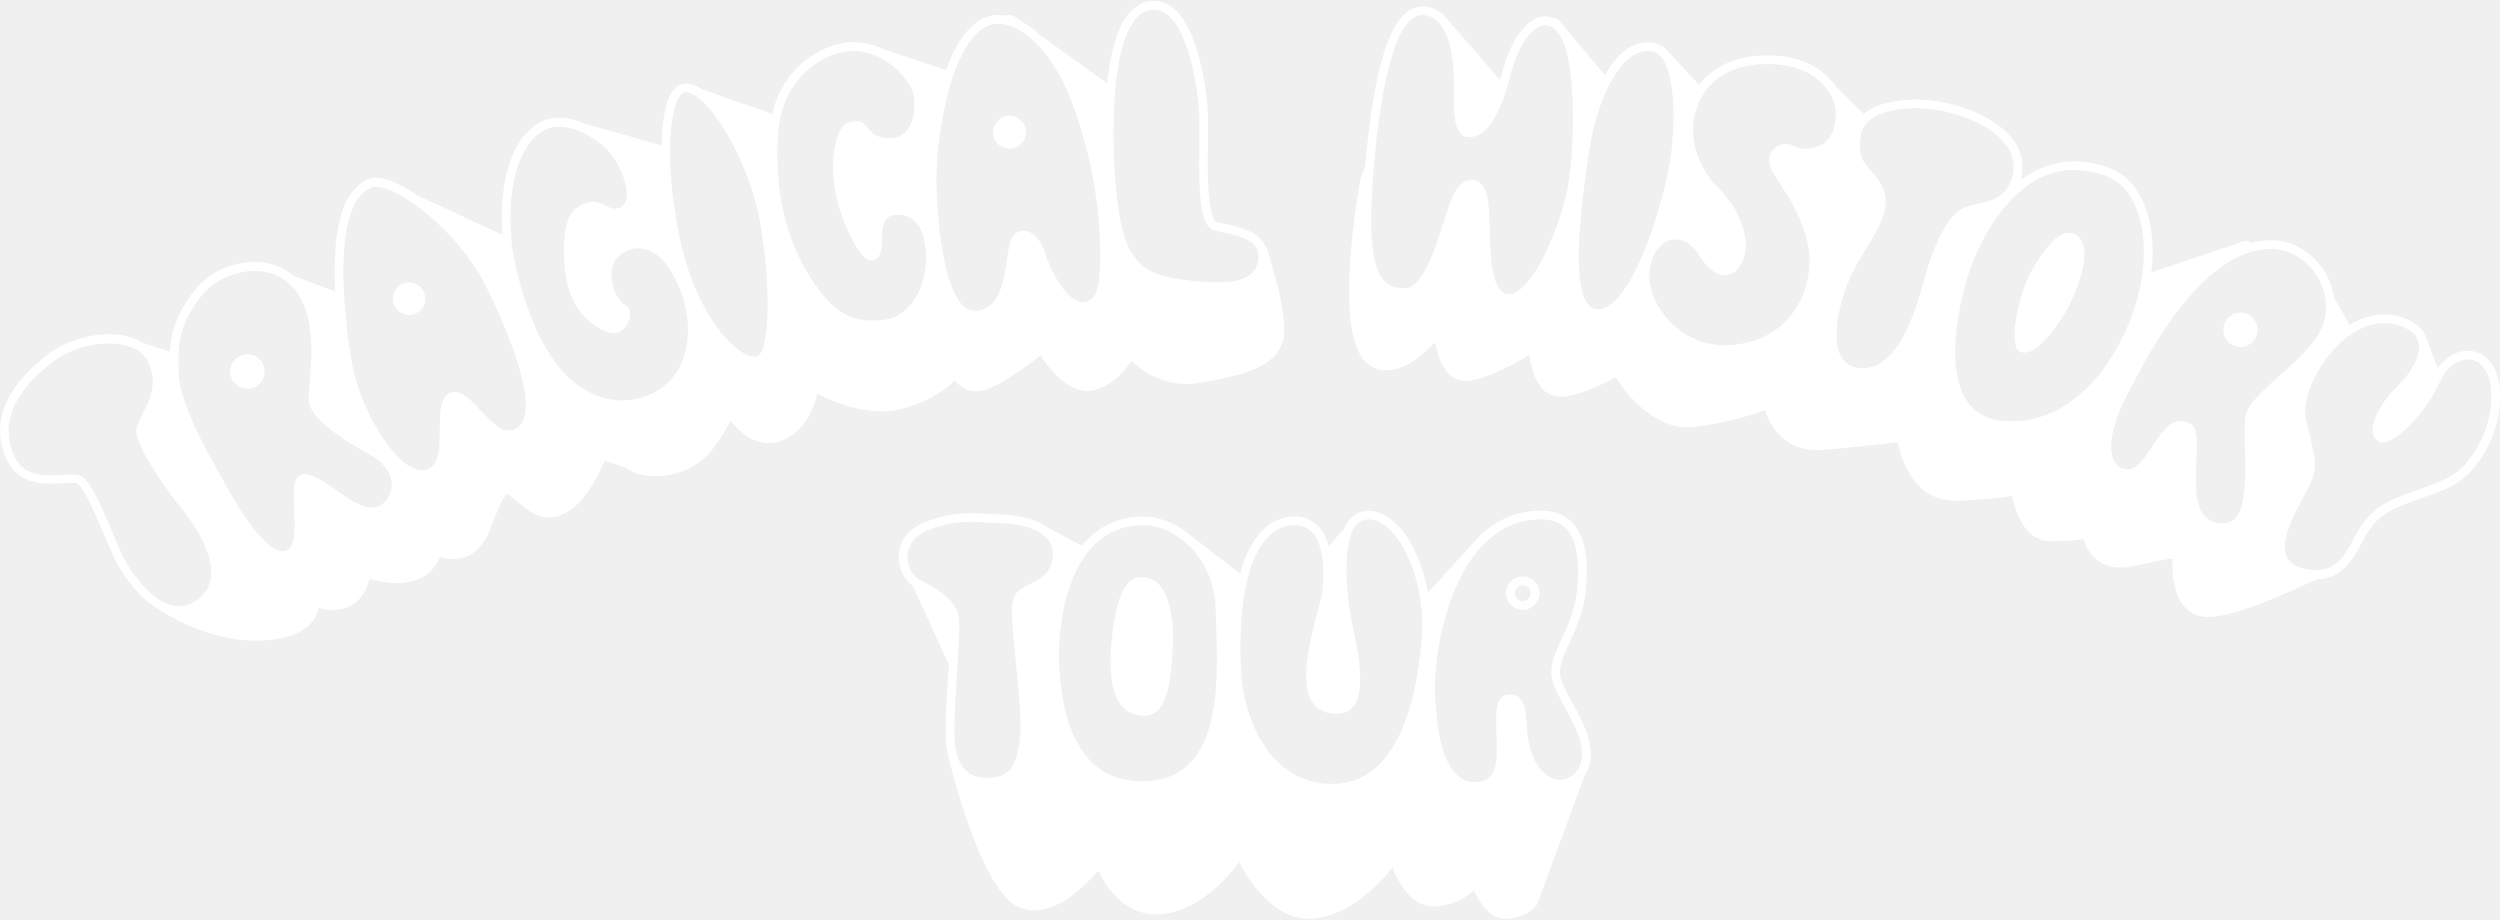
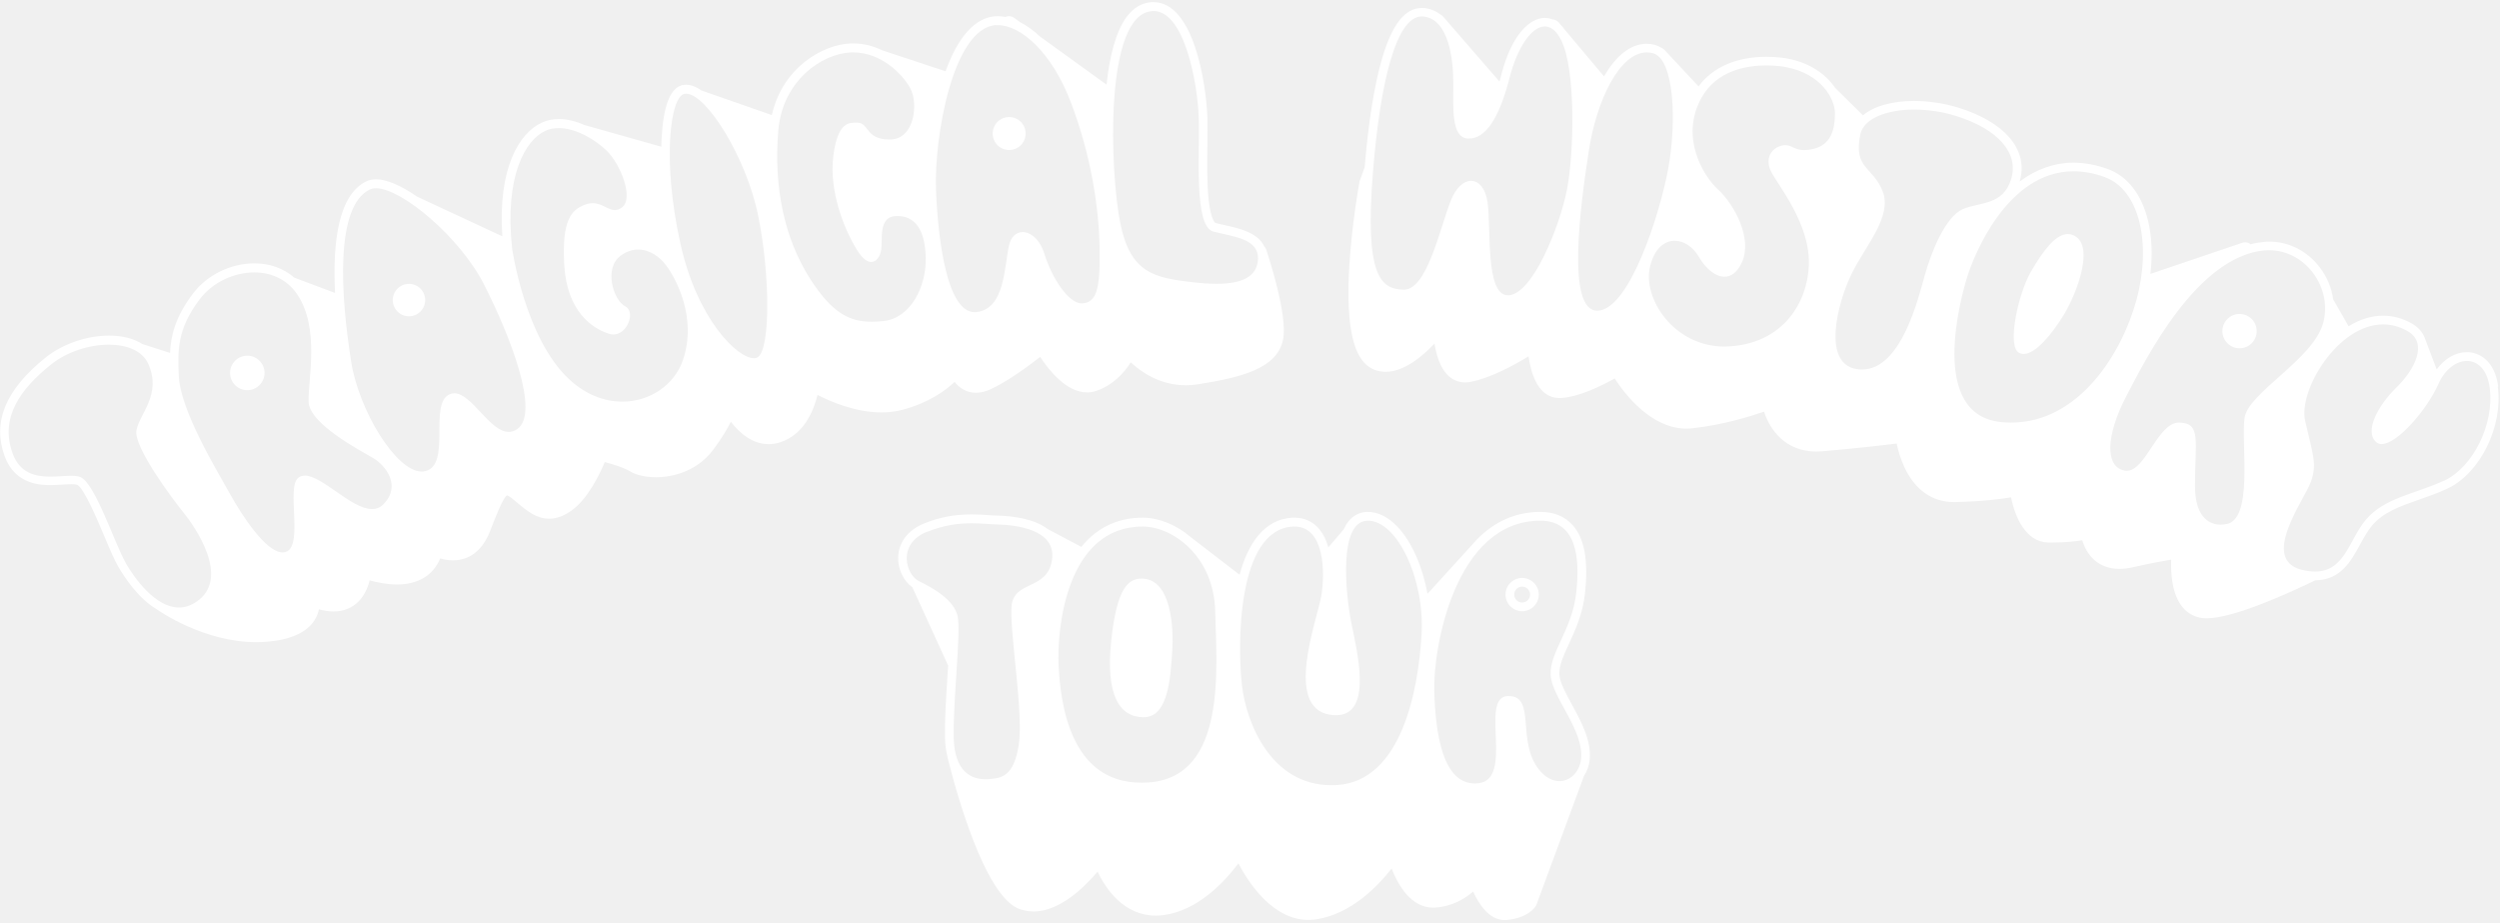
- <svg xmlns="http://www.w3.org/2000/svg" viewBox="0 0 280 103">
-   <path d="M113.07 16.65c1.02 0 1.84-.82 1.84-1.84s-.82-1.84-1.84-1.84-1.84.82-1.84 1.84.82 1.84 1.84 1.84zM226.23 39.38c.16.08.33.12.5.12 1.36 0 3.17-2.2 4.51-4.39 1.52-2.48 3.63-8.13.87-8.97-.14-.04-.29-.06-.43-.06-1.38 0-2.79 1.91-4.12 4.2-1.47 2.53-2.71 8.42-1.33 9.11zM250.93 38.86a1.92 1.92 0 1 0-.001-3.841 1.92 1.92 0 0 0 .001 3.841z" fill="#fff" />
-   <path d="M279.91 43.12c-.38-2.83-2.07-3.84-3.52-3.84-1.25 0-2.48.73-3.37 1.93l-1.32-3.48v-.01s-.01-.04-.02-.05c-.26-.64-.74-1.18-1.42-1.57-1.03-.59-2.12-.89-3.23-.89-1.31 0-2.62.41-3.88 1.18l-1.72-3.01a7.75 7.75 0 0 0-1.5-3.58c-1.4-1.84-3.45-2.9-5.64-2.9-.2 0-.4 0-.6.03-.52.05-1.03.14-1.53.27-.04-.03-.07-.07-.12-.09a.938.938 0 0 0-.48-.13c-.11 0-.21.02-.31.05l-10.3 3.49c.25-2.13.17-4.19-.27-5.99-.71-2.9-2.29-4.94-4.46-5.73-1.32-.48-2.62-.73-3.88-.73-2.14 0-4.18.72-6.05 2.11.53-1.76.12-3.48-1.19-4.98-1.2-1.37-3.15-2.51-5.64-3.29-1.59-.5-3.31-.76-4.97-.76v.98-.98c-2.52 0-4.53.59-5.75 1.61l-3.12-3.08c-1.01-1.48-2.78-2.78-5.26-3.26-.34-.06-1.25-.22-2.45-.22-3.35 0-6 1.17-7.59 3.31l-3.81-4.08c-.1-.1-.22-.18-.34-.24-.22-.15-.46-.26-.72-.33-.31-.08-.62-.12-.93-.12-1.9 0-3.52 1.47-4.78 3.65l-4.38-5.22c-.15-.21-.3-.38-.45-.53l-.24-.29a.983.983 0 0 0-.71-.34c-.31-.12-.61-.17-.87-.17-1.57 0-3.68 1.69-4.89 6.45-.06.23-.12.46-.18.68l-6.34-7.3c-.1-.11-.21-.19-.34-.25-.53-.4-1.14-.63-1.82-.69h-.22c-1.86 0-3.31 1.83-4.42 5.61-.88 2.98-1.54 7.1-1.97 12.25l-.53 1.44c-.02.05-.03.11-.04.16-.03.19-.85 4.68-1.14 9.46-.17 2.85-.11 5.2.17 7 .41 2.56 1.27 4.07 2.65 4.6.4.15.82.23 1.26.23 2.05 0 4.11-1.72 5.47-3.16.2 1.24.61 2.64 1.45 3.5.55.56 1.23.85 1.98.85.19 0 .39-.02.59-.06 2.23-.42 4.91-1.89 6.51-2.85.27 1.9 1.07 4.67 3.45 4.67h.13c2.09-.09 4.73-1.43 6.08-2.19 1.15 1.78 4.09 5.62 8.03 5.62.22 0 .44-.01.66-.04 3.45-.38 6.5-1.32 8.05-1.87.64 1.97 2.35 4.47 5.86 4.47.22 0 .44 0 .66-.03 3.63-.31 6.82-.68 8.34-.86.15.7.41 1.68.87 2.66 1.2 2.55 3.11 3.89 5.54 3.89h.16c3.13-.08 5.14-.34 6.25-.53.43 2.22 1.64 5 4.15 5.06h.52c1.43 0 2.56-.13 3.31-.25.43 1.47 1.61 3.21 4.18 3.21.46 0 .94-.06 1.45-.17 2.13-.47 3.5-.73 4.34-.86-.06 1.49.07 3.89 1.3 5.35.64.76 1.53 1.19 2.55 1.22h.16c2.91 0 8.89-2.68 12.13-4.24 2.85-.02 4.01-2.14 5.03-4 .4-.74.82-1.5 1.33-2.11 1.27-1.52 3.13-2.17 5.28-2.92 1.04-.36 2.11-.74 3.18-1.24 3.67-1.71 6.25-6.95 5.65-11.43zm-26.14-15.23c.17-.02.34-.02.51-.02 4.04 0 7.11 4.23 6.01 8.16-1.14 4.09-8.39 7.77-8.81 10.62-.41 2.85 1.09 11.71-2.23 11.92 0 0-.18.04-.46.04-.91 0-2.85-.46-2.85-4.34 0-5.08.73-7.03-1.76-7.09h-.04c-2.38 0-3.71 5.4-5.85 5.4-.08 0-.15 0-.23-.02-2.28-.41-2.07-4.02.16-8.29s7.93-15.7 15.54-16.37zm-17.9-8.19c3.87 1.42 5.22 7.47 3.51 13.74-1.63 5.99-6.46 13.73-14.05 13.73-.36 0-.73-.02-1.1-.05-8.23-.79-4.51-14.07-3.78-16.39.64-2.02 4.34-11.7 11.87-11.7 1.1 0 2.28.21 3.54.67zm-21.39-7.58c1.5 0 3.13.23 4.68.72 4.71 1.47 7.1 4.16 6.18 7.1-.92 2.94-3.43 2.51-5.38 3.33-1.96.83-3.55 4.8-4.28 7.43-.72 2.59-2.64 10.53-7.02 10.53h-.2c-4.53-.24-2.51-7.59-.98-10.71 1.53-3.12 4.59-6.42 3.49-9.24-1.1-2.81-3.3-2.51-2.51-6.36.38-1.82 2.95-2.8 6.03-2.8zM197.9 7.17c1.02 0 1.85.12 2.26.2 3.83.74 5.44 3.47 5.44 5.18s-.39 3.53-2.48 3.99c-.39.09-.71.12-.98.12-1.08 0-1.36-.55-2.11-.55-.07 0-.15 0-.23.02-1.14.16-2.12 1.29-1.4 2.85s4.48 5.9 4.26 10.65c-.19 4.16-2.92 8.66-8.92 9.02-.18.01-.36.02-.54.02-5.69 0-9.26-5.46-8.31-9.08.52-1.95 1.61-2.77 2.73-2.77 1.02 0 2.06.68 2.7 1.78.78 1.34 1.86 2.24 2.88 2.24.74 0 1.45-.48 1.96-1.62 1.22-2.69-.91-6.52-2.67-8.13-1.76-1.6-4.3-5.95-1.86-10.3 1.69-3.01 4.96-3.61 7.26-3.61zm-13.39-1.45c.23 0 .45.03.69.09 2.41.63 2.69 7.71 1.71 12.99s-4.4 15.79-7.92 15.84h-.02c-3.49 0-1.89-11.76-.96-17.86.87-5.69 3.44-11.06 6.51-11.06zm-30.68 13.47c.81-10.25 2.64-17.5 5.46-17.5h.14c2.83.24 3.4 4.64 3.4 7.42s-.25 6.12 1.61 6.25h.15c1.79 0 3.34-2.12 4.55-6.84.86-3.37 2.46-5.71 3.94-5.71.65 0 1.28.45 1.81 1.48 1.73 3.34 1.46 12.95.65 16.91-.8 3.96-3.74 11.47-6.46 11.72h-.13c-2.57 0-1.86-7.53-2.29-10.46-.22-1.53-.99-2.35-1.84-2.35-.81 0-1.7.73-2.3 2.29-1.23 3.2-2.65 9.89-5.22 9.89h-.04c-2.6-.06-4.35-1.57-3.44-13.11zm120.02 34.48c-3.24 1.52-6.69 1.89-8.8 4.42-1.86 2.23-2.34 5.76-5.65 5.76-.45 0-.94-.06-1.5-.2-4.72-1.18.29-7.83 1.01-9.81.72-1.98.29-2.86-.63-6.86-.79-3.4 3.65-10.8 8.75-10.8.9 0 1.83.23 2.75.76 2.3 1.32.8 4.29-1.26 6.3s-3.66 4.96-2.23 6.14a.9.9 0 0 0 .58.19c1.73 0 5.06-3.81 6.37-6.76.73-1.65 2-2.55 3.17-2.55s2.28.94 2.55 2.99c.55 4.06-1.85 8.9-5.09 10.42z" fill="#fff" />
-   <circle cx="27.71" cy="41.61" r="1.93" fill="#fff" />
-   <path d="M45.82 35.27a1.82 1.82 0 1 0 0-3.64 1.82 1.82 0 0 0 0 3.64z" fill="#fff" />
-   <path d="M106.95 42.6c.52.67 1.31 1.23 2.41 1.23.5 0 1.03-.12 1.57-.37 1.92-.86 4.34-2.65 5.62-3.65.96 1.47 2.94 3.98 5.25 3.98.35 0 .7-.06 1.03-.17 1.95-.66 3.18-2.11 3.86-3.19 1.16 1.08 3.27 2.57 6.18 2.57.46 0 .93-.04 1.4-.11 4.61-.75 8.81-1.69 9.48-4.98.56-2.71-1.63-9.35-1.88-10.1a.946.946 0 0 0-.22-.36c-.72-1.54-2.77-2.01-4.37-2.36-.39-.09-.75-.17-1.1-.26 0 0-.52-.28-.76-2.66-.18-1.76-.16-3.99-.13-5.96.01-1.21.03-2.36 0-3.28C135.15 9.36 133.8.1 129.24.1h-.19c-1.07.06-2 .6-2.76 1.59-1.26 1.64-1.96 4.47-2.3 7.65l-7.49-5.41a9.783 9.783 0 0 0-2.18-1.58l-.68-.49a.988.988 0 0 0-.57-.18c-.05 0-.11 0-.16.01-.08.01-.16.04-.23.07a4.24 4.24 0 0 0-.85-.09c-.11 0-.22 0-.32.01-2.26.18-4.16 2.3-5.55 6.16l-7.12-2.36c-.95-.46-2.03-.76-3.23-.76h-.29c-3.14.13-7.64 2.71-8.83 8.03L78.61 10c-.71-.49-1.28-.65-1.73-.65-.12 0-.24.01-.35.03h-.09c-.01 0-.02 0-.03.01-.03 0-.05.02-.08.03-1.26.39-2 2.36-2.2 5.87-.02.32-.03.66-.04.99l-8.58-2.42c-.92-.41-1.91-.68-2.89-.68-.69 0-1.34.13-1.92.4-2.53 1.16-4.93 5.1-4.42 12.73l-9.55-4.44c-1.73-1.2-3.37-1.94-4.59-1.94-.42 0-.8.08-1.12.24-3.09 1.5-3.77 6.74-3.48 12.48l-4.56-1.71c-1.2-1.04-2.74-1.6-4.49-1.6-2.65 0-5.28 1.29-6.86 3.37-1.96 2.58-2.49 4.67-2.59 6.67l-3.1-1c-.97-.61-2.24-.95-3.74-.95-2.49 0-5.2.93-7.08 2.44-4.5 3.6-6.01 7.22-4.6 11.07 1.18 3.23 4.15 3.23 5.13 3.23.48 0 .95-.03 1.36-.05.36-.02.69-.04.98-.04.41 0 .58.04.64.07.76.35 2.31 4.03 3.05 5.79.59 1.41 1.11 2.62 1.55 3.39.69 1.19 2.23 3.52 4.26 4.73.35.25 5.33 3.7 11.19 3.7.41 0 .81-.02 1.2-.05 2.65-.22 4.44-1.03 5.32-2.39.27-.42.42-.85.5-1.24.48.14 1.04.24 1.62.24 1.23 0 3.28-.48 4.07-3.48.79.22 1.9.47 3.05.47 2.38 0 4.06-1.03 4.84-2.92.41.12.9.22 1.44.22 2.52 0 3.67-2.03 4.14-3.24.62-1.6 1.46-3.79 1.91-4.04.05.01.22.07.58.36.16.13.31.26.46.39 1.15.96 2.23 1.87 3.68 1.87.79 0 1.58-.28 2.41-.84 1.88-1.29 3.23-4.09 3.81-5.49.91.24 2.18.63 2.83 1.04.66.42 1.76.67 2.93.67s4.32-.3 6.41-3.11c.95-1.27 1.56-2.3 1.95-3.11.92 1.19 2.36 2.51 4.24 2.51.44 0 .88-.07 1.31-.21 2.68-.88 3.75-3.59 4.17-5.3 1.54.79 4.31 1.96 7.17 1.96.82 0 1.61-.1 2.34-.29 2.98-.79 4.86-2.17 5.9-3.17zm22.16-41.52h.13c3.45 0 4.92 7.98 5.07 11.89.15 3.96-.6 12.22 1.63 12.81 2.23.59 5.19.77 5 3.18-.14 1.9-1.8 2.67-4.65 2.67-.77 0-1.64-.06-2.58-.16-4.41-.5-7.05-1.05-8.19-6.6-1.14-5.55-1.89-23.46 3.58-23.79zm-17.53 1.58h.24c2.53 0 6.03 2.97 8.2 8.72 2.24 5.93 3.12 11.68 3.2 16.36s-.42 5.93-1.9 6.09h-.11c-1.47 0-3.33-2.82-4.18-5.56-.5-1.6-1.52-2.42-2.42-2.42-.68 0-1.29.48-1.53 1.47-.54 2.28-.43 7.15-3.66 7.49-.07 0-.13.01-.2.01-3.08 0-4.11-7.93-4.33-13.67-.23-5.86 1.86-18.11 6.69-18.49zM87.2 14.52c.47-5.65 4.89-8.67 8.16-8.8h.25c3.14 0 5.52 2.43 6.39 4.03.89 1.63.51 5.64-2.19 5.72h-.18c-2.67 0-2.23-1.88-3.57-1.88h-.05c-.76.02-2.15-.22-2.64 3.75-.49 3.98 1.25 8.27 2.68 10.55.6.96 1.14 1.31 1.57 1.31.6 0 1.01-.68 1.11-1.35.18-1.16-.36-3.71 1.65-3.8h.17c1.91 0 3.08 1.46 3.17 4.63.09 3.26-1.69 6.82-4.73 7.13-.47.05-.92.08-1.35.08-2.39 0-4.37-.91-6.83-4.73-2.91-4.51-4.15-10.25-3.62-16.63zm-10.55-4.15c.07-.02.14-.02.22-.02 2.27 0 6.76 7.17 8.08 13.65 1.36 6.7 1.36 14.81 0 15.82-.13.1-.29.14-.49.14-1.85 0-6.35-4.35-8.22-12.82-2.07-9.36-1.13-16.41.41-16.77zM61.09 14.5c.48-.22.99-.31 1.51-.31 1.96 0 4.11 1.32 5.35 2.52 1.57 1.52 3.09 5.37 1.72 6.38-.28.21-.54.28-.78.28-.77 0-1.44-.77-2.49-.77-.28 0-.59.06-.94.2-1.38.56-2.56 1.59-2.25 6.77.31 5.17 3.15 7.08 5.02 7.67.16.05.32.08.48.08 1.59 0 2.52-2.56 1.32-3.16-1.32-.66-2.47-4.32-.44-5.71.66-.45 1.31-.64 1.92-.64 1.28 0 2.4.82 3.11 1.77 1.05 1.4 3.51 5.83 1.89 10.61-.94 2.76-3.68 4.66-6.79 4.66-1.98 0-4.11-.77-6.02-2.56-4.91-4.61-6.34-14.58-6.34-14.58-.88-8.09 1.47-12.16 3.73-13.19zm-19.66 6.57c.2-.1.43-.14.7-.14 2.89 0 9.43 5.51 12.09 10.74 2.9 5.7 6.37 14.46 3.72 16.25-.31.21-.62.3-.93.3-2.12 0-4.14-4.33-6.09-4.33-.17 0-.34.03-.51.11-2.39 1.02.2 7.84-2.7 8.61-.14.04-.29.06-.44.06-2.9 0-7.03-6.87-7.9-12.25-1.22-7.61-1.8-17.44 2.07-19.33zM22.4 33.34c1.42-1.86 3.8-2.99 6.08-2.99 1.86 0 3.65.75 4.81 2.45 2.57 3.79 1.22 9.54 1.29 12.04.07 2.5 5.9 5.51 7.26 6.33 1.35.81 3.16 3.07 1.13 5.15-.37.38-.81.54-1.29.54-2.31 0-5.58-3.75-7.52-3.75-.27 0-.52.07-.73.24-1.36 1.06.54 7.38-1.29 8.26-.15.07-.31.11-.48.11-1.85 0-4.58-4.18-5.88-6.53-1.42-2.57-5.58-9.33-5.75-13.26-.12-2.84-.2-5.21 2.37-8.59zm-8.33 29.53c-1.25-2.15-3.42-8.92-5.08-9.59-.27-.11-.61-.14-1.01-.14-.67 0-1.5.1-2.34.1-1.66 0-3.41-.37-4.22-2.59-1.47-4.01.85-7.21 4.3-9.97 1.79-1.43 4.29-2.22 6.47-2.22 2.03 0 3.78.68 4.44 2.18 1.51 3.4-1 5.56-1.35 7.41-.34 1.85 4.12 7.79 5.28 9.21 1.16 1.42 5.42 7.36 1.41 10.01-.65.43-1.3.62-1.93.62-2.65 0-4.97-3.27-5.98-5.01zM128.14 80.17h.08c2.76-.05 2.93-4.73 3.12-7.38.18-2.65-.11-8.04-3.33-8.14h-.1c-1.44 0-2.77.98-3.4 6.99-.64 6.1.94 8.54 3.65 8.54zM170.55 68.3c1.03 0 1.87-.84 1.87-1.87s-.84-1.87-1.87-1.87-1.87.84-1.87 1.87.84 1.87 1.87 1.87zm0-2.76c.49 0 .89.4.89.89s-.4.89-.89.89-.89-.4-.89-.89.4-.89.89-.89z" fill="#fff" />
-   <path d="M176.14 78.78c-.7-1.28-1.37-2.5-1.42-3.38-.05-1 .47-2.13 1.07-3.44.72-1.55 1.53-3.32 1.78-5.57.42-3.71-.03-6.24-1.37-7.73-.87-.98-2.09-1.47-3.61-1.47-2.73 0-5.14 1.05-7.15 3.12-.18.19-.36.39-.53.59l-.01.01-4.96 5.46c-.55-3.02-1.75-5.8-3.36-7.5-1.03-1.09-2.18-1.67-3.33-1.67h-.04c-.83.01-1.56.37-2.11 1.05-.22.27-.4.58-.55.92l-1.72 2c-.23-.82-.57-1.51-1.01-2.04-.7-.84-1.66-1.28-2.77-1.28h-.23c-1.5.08-2.79.75-3.83 1.99-.96 1.14-1.63 2.69-2.09 4.41l-5.49-4.23c-1.6-1.37-3.56-2.17-5.37-2.17-2.53 0-4.67.91-6.37 2.7-.17.18-.34.37-.49.57l-3.75-1.99c-1.5-1.15-3.83-1.47-5.64-1.51-.33 0-.69-.03-1.08-.06-.56-.04-1.19-.08-1.88-.08-1.87 0-3.55.32-5.27 1.02-1.79.72-2.85 2.09-2.9 3.76-.05 1.36.61 2.71 1.59 3.38l4.02 8.78-.06.9c-.16 2.45-.32 4.99-.3 7.02.01.87.11 1.63.29 2.31v.05c.04.16.93 3.88 2.33 7.82 2.97 8.33 5.24 9.02 5.98 9.24.43.13.88.2 1.33.2 2.92 0 5.69-2.73 7.16-4.46.94 1.96 2.96 4.92 6.54 4.92.28 0 .56-.02.84-.06 3.91-.51 6.93-3.82 8.4-5.8 1.23 2.32 3.92 6.34 7.86 6.34.31 0 .62-.03.93-.07 3.87-.62 6.84-3.7 8.38-5.67.74 1.87 2.19 4.37 4.62 4.37h.21c1.95-.12 3.39-1 4.3-1.8.64 1.4 1.8 3.18 3.51 3.18h.19c2.44-.19 3.25-1.43 3.34-1.57.03-.05.06-.11.08-.16l5.32-14.41c.34-.52.57-1.13.63-1.8v-.03-.02c.19-2.13-.97-4.25-1.99-6.12zm-3.54-20.62c4.01 0 4.47 4.02 4.01 8.12-.46 4.1-2.99 6.63-2.86 9.17s3.74 6.13 3.41 9.4c-.14 1.43-1.19 2.49-2.43 2.49-.76 0-1.58-.39-2.31-1.34-2.51-3.22-.27-8.2-3.37-8.2h-.09c-3.22.09.74 9.31-3.27 9.77-.15.02-.29.03-.43.03-3.64 0-4.41-5.69-4.55-10.34-.14-4.84 2.33-19.09 11.89-19.09zm-27.74.66h.18c3.38 0 3.45 5.2 2.98 7.83-.48 2.68-4.16 12.4.96 13.24.25.04.49.06.71.06 4.21 0 2.3-7.34 1.69-10.42-.64-3.24-1.44-11.32 1.84-11.36h.03c3.27 0 6.37 6.5 6.01 12.72-.36 6.24-2.24 16.4-9.44 16.88-.23.02-.46.02-.68.02-6.71 0-9.5-6.88-10-11.14-.52-4.4-.6-17.49 5.72-17.83zm-16.83 0c3.4 0 7.99 3.35 8.13 9.51.14 6.15 1.38 18.51-7.44 19.15-.29.02-.57.03-.84.03-8.05 0-9.04-8.98-9.26-13.03-.23-4.18.87-15.66 9.41-15.66zm-24.11.58c1.9-.77 3.51-.95 4.91-.95 1.1 0 2.07.11 2.93.13 1.95.05 6.63.51 6.12 3.97-.51 3.46-4.33 2.24-4.53 5.25-.2 3.01 1.38 11.92.82 15.49-.56 3.57-1.94 3.72-3.41 3.82-.1 0-.21.01-.32.01-1.47 0-3.5-.73-3.55-4.8-.05-4.38.82-11.51.46-13.4-.36-1.88-2.85-3.26-4.33-3.97-1.48-.71-2.5-4.18.92-5.55z" fill="#fff" />
+ <svg xmlns="http://www.w3.org/2000/svg" viewBox="0 0 290 107">
+   <path d="M117.11 17.4c1.05 0 1.91-.85 1.91-1.91s-.85-1.91-1.91-1.91-1.91.85-1.91 1.91.85 1.91 1.91 1.91zM234.31 40.94c.16.08.34.12.52.12 1.4 0 3.28-2.28 4.67-4.55 1.57-2.57 3.76-8.42.91-9.29-.15-.05-.3-.07-.45-.07-1.43 0-2.89 1.98-4.27 4.35-1.52 2.62-2.81 8.72-1.38 9.43zM259.89 40.4c1.1 0 1.99-.89 1.99-1.99s-.89-1.99-1.99-1.99-1.99.89-1.99 1.99.89 1.99 1.99 1.99z" fill="#fff" />
+   <path d="M289.91 44.82c-.4-2.93-2.14-3.97-3.65-3.97-1.3 0-2.57.75-3.49 2l-1.37-3.61v-.01s-.01-.04-.02-.06c-.27-.67-.77-1.22-1.47-1.63-1.07-.61-2.19-.92-3.35-.92-1.35 0-2.71.42-4.01 1.23l-1.79-3.12c-.19-1.32-.71-2.6-1.55-3.7-1.45-1.91-3.58-3-5.84-3-.21 0-.42 0-.62.03-.54.05-1.07.14-1.59.28-.04-.03-.08-.07-.12-.1a.983.983 0 0 0-.5-.13c-.11 0-.22.02-.32.05l-10.67 3.61c.26-2.21.17-4.34-.28-6.2-.74-3.01-2.38-5.12-4.62-5.94-1.36-.5-2.72-.76-4.02-.76-2.21 0-4.33.75-6.26 2.19.55-1.82.13-3.61-1.23-5.16-1.25-1.42-3.27-2.6-5.85-3.4-1.65-.51-3.43-.79-5.14-.79v1.01-1.01c-2.61 0-4.69.61-5.96 1.67l-3.23-3.19c-1.04-1.54-2.88-2.88-5.45-3.38-.35-.07-1.3-.22-2.54-.22-3.47 0-6.21 1.21-7.86 3.43l-3.95-4.23a.879.879 0 0 0-.36-.24 2.49 2.49 0 0 0-.74-.34c-.32-.08-.64-.13-.97-.13-1.97 0-3.64 1.53-4.95 3.78l-4.54-5.4c-.15-.21-.31-.4-.46-.55l-.25-.3c-.19-.22-.45-.34-.73-.36a2.41 2.41 0 0 0-.9-.17c-1.62 0-3.81 1.75-5.06 6.68-.06.24-.12.47-.19.7l-6.56-7.56c-.1-.11-.22-.2-.36-.26a3.61 3.61 0 0 0-1.88-.71h-.23c-1.93 0-3.43 1.9-4.58 5.81-.91 3.09-1.59 7.35-2.04 12.69l-.55 1.49c-.02.05-.04.11-.05.17-.04.2-.88 4.85-1.18 9.8-.18 2.95-.11 5.38.18 7.24.42 2.65 1.32 4.21 2.74 4.76.41.16.85.24 1.3.24 2.13 0 4.25-1.78 5.67-3.27.21 1.28.63 2.74 1.5 3.62.56.58 1.27.88 2.05.88.2 0 .4-.02.61-.06 2.31-.43 5.09-1.95 6.75-2.96.28 1.96 1.11 4.83 3.58 4.83h.13c2.16-.1 4.9-1.49 6.29-2.27 1.19 1.84 4.24 5.82 8.32 5.82.23 0 .46-.01.68-.04 3.57-.39 6.73-1.37 8.33-1.93.66 2.04 2.43 4.63 6.07 4.63.22 0 .45-.01.69-.03 3.76-.32 7.06-.7 8.63-.9.15.72.43 1.74.91 2.76 1.24 2.64 3.23 4.03 5.74 4.03h.16c3.24-.08 5.32-.35 6.47-.55.45 2.29 1.7 5.18 4.3 5.24h.53c1.49 0 2.65-.13 3.43-.26.45 1.52 1.67 3.32 4.33 3.32.47 0 .98-.06 1.5-.18 2.2-.49 3.63-.75 4.49-.89-.06 1.54.07 4.03 1.34 5.54a3.5 3.5 0 0 0 2.64 1.26h.17c3.02 0 9.21-2.78 12.56-4.4 2.95-.03 4.15-2.21 5.21-4.15.42-.76.85-1.55 1.37-2.18 1.31-1.57 3.24-2.25 5.47-3.03 1.07-.38 2.19-.76 3.29-1.28 3.8-1.78 6.48-7.2 5.85-11.84zm-27.08-15.77c.18-.02.36-.02.53-.02 4.18 0 7.36 4.38 6.23 8.45-1.18 4.24-8.69 8.05-9.12 11-.43 2.95 1.13 12.13-2.31 12.34 0 0-.19.04-.48.04-.94 0-2.96-.47-2.96-4.5 0-5.26.75-7.28-1.82-7.34h-.04c-2.46 0-3.85 5.59-6.05 5.59-.08 0-.16 0-.24-.02-2.36-.43-2.15-4.16.16-8.59 2.31-4.42 8.21-16.26 16.1-16.96zm-18.53-8.48c4.01 1.48 5.4 7.73 3.63 14.23-1.69 6.21-6.69 14.22-14.55 14.22-.37 0-.75-.02-1.14-.06-8.52-.82-4.67-14.58-3.91-16.97.66-2.09 4.49-12.12 12.3-12.12 1.14 0 2.36.21 3.67.69zm-22.16-7.86c1.56 0 3.24.24 4.84.74 4.88 1.52 7.35 4.31 6.4 7.35-.95 3.04-3.55 2.6-5.58 3.45-2.03.86-3.68 4.97-4.44 7.7-.75 2.68-2.73 10.91-7.27 10.91h-.21c-4.69-.25-2.6-7.86-1.01-11.09 1.58-3.23 4.75-6.65 3.61-9.57-1.14-2.91-3.42-2.6-2.6-6.59.39-1.88 3.06-2.89 6.25-2.9zm-17.17-5.12c1.06 0 1.92.12 2.34.21 3.97.76 5.63 3.59 5.63 5.36s-.4 3.65-2.57 4.13c-.4.09-.73.12-1.01.12-1.12 0-1.41-.57-2.18-.57-.07 0-.15 0-.24.02-1.18.16-2.2 1.34-1.45 2.95s4.64 6.11 4.42 11.03c-.19 4.31-3.02 8.97-9.24 9.34-.19.01-.38.02-.56.02-5.89 0-9.59-5.66-8.6-9.4.53-2.02 1.67-2.87 2.83-2.87 1.06 0 2.13.7 2.8 1.85.8 1.39 1.93 2.32 2.98 2.32.77 0 1.5-.5 2.03-1.68 1.26-2.79-.94-6.76-2.76-8.42-1.82-1.66-4.45-6.17-1.93-10.67 1.75-3.12 5.14-3.74 7.52-3.74zM191.1 6.08c.23 0 .47.03.71.09 2.49.65 2.79 7.99 1.77 13.46-1.02 5.47-4.56 16.35-8.2 16.41h-.02c-3.62 0-1.96-12.18-.99-18.5.9-5.89 3.57-11.46 6.74-11.46zm-31.78 13.96c.84-10.61 2.73-18.13 5.66-18.13h.15c2.94.25 3.52 4.8 3.52 7.69s-.26 6.34 1.67 6.47h.16c1.85 0 3.46-2.19 4.71-7.08.89-3.49 2.55-5.92 4.08-5.92.68 0 1.33.47 1.87 1.53 1.79 3.46 1.51 13.41.68 17.51-.83 4.1-3.88 11.88-6.7 12.14h-.13c-2.66 0-1.93-7.8-2.37-10.83-.23-1.58-1.02-2.44-1.91-2.44-.84 0-1.76.76-2.38 2.37-1.28 3.31-2.74 10.25-5.41 10.25h-.04c-2.69-.06-4.51-1.63-3.56-13.58zm124.31 35.71c-3.36 1.57-6.93 1.96-9.11 4.58-1.92 2.31-2.42 5.97-5.86 5.97-.46 0-.98-.07-1.56-.21-4.88-1.22.31-8.11 1.05-10.16.74-2.05.31-2.97-.65-7.11-.81-3.52 3.78-11.19 9.06-11.19.94 0 1.89.24 2.85.79 2.38 1.37.83 4.44-1.31 6.53-2.14 2.08-3.79 5.14-2.31 6.36.17.14.37.2.6.2 1.8 0 5.24-3.95 6.6-7 .75-1.7 2.08-2.64 3.29-2.64s2.36.97 2.64 3.1c.57 4.2-1.92 9.22-5.28 10.79z" fill="#fff" />
+   <circle cx="28.7" cy="43.26" r="2" fill="#fff" />
+   <path d="M47.46 36.69c1.04 0 1.88-.84 1.88-1.88s-.84-1.88-1.88-1.88-1.88.84-1.88 1.88.84 1.88 1.88 1.88z" fill="#fff" />
+   <path d="M110.77 44.29c.54.69 1.36 1.27 2.49 1.27.52 0 1.07-.13 1.63-.38 1.99-.89 4.5-2.75 5.82-3.78.99 1.52 3.04 4.12 5.44 4.12.36 0 .72-.06 1.07-.18 2.02-.69 3.29-2.18 4-3.31 1.2 1.12 3.39 2.66 6.4 2.66.48 0 .96-.04 1.45-.12 4.78-.77 9.12-1.75 9.82-5.16.58-2.8-1.69-9.68-1.95-10.46-.05-.14-.13-.27-.23-.37-.75-1.6-2.87-2.08-4.53-2.45-.4-.09-.78-.17-1.14-.27 0 0-.53-.29-.79-2.75-.19-1.82-.16-4.13-.14-6.17.01-1.26.03-2.44 0-3.4-.14-3.7-1.54-13.29-6.26-13.29h-.2c-1.11.07-2.07.62-2.86 1.65-1.3 1.7-2.03 4.63-2.38 7.92l-7.76-5.61a9.906 9.906 0 0 0-2.26-1.63l-.7-.51a.967.967 0 0 0-.59-.19c-.06 0-.11 0-.17.01-.08.01-.16.04-.24.08-.3-.06-.6-.09-.88-.09-.11 0-.22 0-.33.01-2.34.18-4.31 2.38-5.75 6.38l-7.37-2.44c-.98-.48-2.1-.79-3.34-.79h-.3c-3.25.13-7.92 2.8-9.15 8.31l-8.16-2.85c-.73-.51-1.33-.67-1.79-.67-.12 0-.25.01-.36.04h-.09c-.01 0-.02 0-.03.01-.03 0-.06.02-.08.03-1.31.41-2.08 2.45-2.28 6.08-.02.34-.03.68-.04 1.03l-8.89-2.51c-.95-.42-1.97-.7-2.99-.7-.72 0-1.39.14-1.99.42-2.62 1.2-5.11 5.28-4.58 13.18l-9.89-4.6c-1.79-1.24-3.49-2.01-4.75-2.01-.43 0-.82.08-1.16.25-3.2 1.56-3.91 6.98-3.61 12.93l-4.72-1.77c-1.24-1.08-2.84-1.66-4.65-1.66-2.74 0-5.47 1.34-7.1 3.49-2.03 2.67-2.58 4.83-2.68 6.9l-3.21-1.03c-1-.64-2.32-.98-3.88-.98-2.57 0-5.38.97-7.33 2.53C.65 45.19-.91 48.94.54 52.92c1.22 3.35 4.3 3.35 5.32 3.35.49 0 .98-.03 1.41-.06.37-.02.72-.04 1.02-.04.42 0 .6.05.67.07.79.37 2.39 4.17 3.16 6 .61 1.46 1.15 2.71 1.61 3.51.72 1.23 2.31 3.65 4.41 4.9.36.25 5.52 3.84 11.59 3.84.42 0 .84-.02 1.25-.05 2.75-.23 4.6-1.07 5.51-2.48.28-.44.44-.88.52-1.28.5.14 1.08.25 1.68.25 1.28 0 3.4-.5 4.21-3.61.81.23 1.97.48 3.16.48 2.46 0 4.21-1.06 5.02-3.02.42.12.94.22 1.49.22 2.61 0 3.8-2.1 4.29-3.36.64-1.66 1.51-3.92 1.98-4.18.05.01.23.07.6.37.16.13.32.27.48.4 1.19 1 2.31 1.94 3.81 1.94.82 0 1.64-.29 2.5-.88 1.94-1.33 3.34-4.23 3.95-5.69.94.25 2.25.65 2.93 1.07.68.43 1.82.69 3.04.69s4.47-.31 6.64-3.22c.98-1.32 1.61-2.39 2.02-3.22.95 1.23 2.44 2.6 4.39 2.6.45 0 .91-.07 1.36-.22 2.77-.91 3.88-3.72 4.31-5.49 1.6.82 4.46 2.03 7.42 2.03.85 0 1.67-.1 2.42-.3 3.08-.81 5.03-2.25 6.11-3.28zm22.95-43.01h.14c3.57 0 5.1 8.26 5.25 12.31.16 4.1-.62 12.65 1.69 13.27 2.31.61 5.37.8 5.18 3.3-.15 1.96-1.87 2.76-4.82 2.76-.8 0-1.7-.06-2.67-.17-4.57-.52-7.3-1.08-8.48-6.83-1.18-5.75-1.96-24.3 3.71-24.63zm-18.16 1.64h.25c2.62 0 6.24 3.08 8.49 9.03 2.32 6.15 3.23 12.09 3.31 16.94s-.43 6.15-1.97 6.3h-.12c-1.52 0-3.45-2.92-4.33-5.76-.51-1.65-1.58-2.51-2.51-2.51-.71 0-1.34.5-1.58 1.52-.56 2.36-.44 7.41-3.79 7.76-.07 0-.14.01-.2.01-3.19 0-4.25-8.21-4.49-14.15-.24-6.07 1.93-18.75 6.93-19.15zM90.31 15.2c.48-5.85 5.07-8.98 8.45-9.12h.26c3.25 0 5.72 2.52 6.62 4.17.93 1.69.53 5.84-2.27 5.93h-.19c-2.76 0-2.31-1.95-3.7-1.95h-.05c-.79.02-2.22-.23-2.73 3.89-.51 4.12 1.3 8.56 2.78 10.92.62.99 1.18 1.35 1.63 1.35.62 0 1.04-.7 1.15-1.4.19-1.2-.37-3.84 1.71-3.93h.18c1.98 0 3.19 1.51 3.28 4.79.09 3.38-1.75 7.06-4.9 7.39-.49.05-.95.08-1.4.08-2.48 0-4.52-.94-7.07-4.9-3.01-4.68-4.29-10.61-3.75-17.22zm-10.92-4.3c.07-.02.15-.03.23-.03 2.36 0 7 7.43 8.36 14.14 1.41 6.94 1.41 15.34 0 16.39-.13.1-.3.15-.5.15-1.91 0-6.57-4.5-8.52-13.28-2.15-9.7-1.17-17 .43-17.37zm-16.11 4.28c.49-.23 1.02-.32 1.57-.32 2.03 0 4.26 1.37 5.54 2.61 1.63 1.57 3.2 5.56 1.78 6.6-.29.21-.56.3-.81.3-.8 0-1.49-.8-2.58-.8-.29 0-.61.06-.97.2-1.43.58-2.65 1.65-2.33 7.01.32 5.36 3.26 7.33 5.2 7.94.17.05.34.08.5.08 1.65 0 2.61-2.65 1.37-3.27-1.36-.68-2.56-4.47-.46-5.92.68-.47 1.35-.67 1.99-.66 1.32 0 2.49.85 3.22 1.83 1.09 1.45 3.64 6.04 1.95 10.99-.97 2.86-3.81 4.82-7.03 4.82-2.05 0-4.26-.79-6.23-2.65-5.09-4.78-6.56-15.1-6.56-15.1-.91-8.38 1.52-12.6 3.86-13.66zm-20.37 6.81c.21-.1.45-.15.72-.15 3 0 9.76 5.71 12.52 11.12 3.01 5.91 6.59 14.98 3.85 16.83-.32.22-.65.31-.97.31-2.19 0-4.29-4.48-6.31-4.48-.18 0-.35.03-.53.11-2.48 1.06.21 8.12-2.8 8.91-.15.04-.3.06-.45.06-3 0-7.29-7.11-8.18-12.69-1.26-7.88-1.87-18.07 2.14-20.02zM23.2 34.69c1.47-1.93 3.93-3.09 6.3-3.09 1.93 0 3.79.77 4.98 2.53 2.66 3.92 1.26 9.88 1.33 12.47.07 2.59 6.11 5.71 7.52 6.55 1.4.84 3.28 3.18 1.17 5.34-.39.4-.84.56-1.33.56-2.39 0-5.77-3.88-7.79-3.88-.28 0-.54.08-.76.25-1.41 1.1.56 7.64-1.33 8.55-.16.08-.32.11-.5.11-1.92 0-4.74-4.33-6.09-6.77-1.47-2.66-5.78-9.67-5.95-13.73-.12-2.94-.21-5.39 2.45-8.9zm-8.62 30.59c-1.29-2.23-3.54-9.24-5.26-9.94-.27-.11-.63-.15-1.05-.15-.7 0-1.55.1-2.43.1-1.72 0-3.53-.39-4.37-2.68-1.52-4.15.88-7.47 4.45-10.33 1.85-1.48 4.44-2.3 6.7-2.3 2.1 0 3.92.71 4.6 2.26 1.56 3.53-1.04 5.76-1.39 7.68-.36 1.92 4.27 8.07 5.47 9.54 1.2 1.47 5.61 7.62 1.46 10.37-.68.45-1.35.64-2 .64-2.74 0-5.15-3.39-6.2-5.19zM132.72 83.19h.08c2.85-.05 3.04-4.9 3.23-7.64.19-2.75-.11-8.33-3.45-8.43h-.11c-1.5 0-2.87 1.01-3.52 7.24-.66 6.31.97 8.84 3.78 8.84zM176.64 70.9c1.07 0 1.93-.87 1.93-1.93s-.87-1.93-1.93-1.93-1.93.87-1.93 1.93.87 1.93 1.93 1.93zm0-2.85c.51 0 .92.41.92.92s-.41.92-.92.92-.92-.41-.92-.92.41-.92.92-.92z" fill="#fff" />
+   <path d="M182.43 81.75c-.73-1.33-1.42-2.59-1.47-3.5-.06-1.03.48-2.2 1.11-3.56.74-1.61 1.58-3.43 1.85-5.77.43-3.84-.03-6.46-1.42-8.01-.91-1.01-2.16-1.53-3.74-1.53-2.83 0-5.32 1.09-7.4 3.23-.19.2-.37.4-.55.61l-.01.01-5.14 5.65c-.57-3.12-1.81-6-3.48-7.77-1.07-1.13-2.26-1.73-3.45-1.73h-.04c-.86.01-1.62.39-2.19 1.08-.22.27-.41.6-.57.95l-1.78 2.08c-.24-.85-.59-1.56-1.05-2.11-.73-.87-1.72-1.33-2.87-1.33h-.24c-1.56.08-2.89.77-3.97 2.06-.99 1.18-1.69 2.78-2.17 4.56l-5.69-4.38c-1.66-1.42-3.68-2.24-5.56-2.24-2.62 0-4.84.94-6.6 2.8-.18.19-.35.39-.51.59l-3.89-2.06c-1.56-1.19-3.96-1.52-5.84-1.57-.35 0-.72-.03-1.12-.06-.58-.04-1.24-.08-1.94-.08-1.94 0-3.68.33-5.46 1.05-1.85.75-2.95 2.17-3.01 3.89-.05 1.41.63 2.81 1.64 3.5l4.16 9.1-.06.93c-.17 2.54-.34 5.17-.31 7.27.01.9.11 1.69.3 2.4v.05c.04.16.96 4.02 2.42 8.1 3.08 8.63 5.42 9.34 6.19 9.57.44.13.91.2 1.38.2 3.03 0 5.9-2.82 7.42-4.62.97 2.03 3.06 5.1 6.77 5.1.29 0 .58-.02.87-.06 4.05-.52 7.17-3.96 8.7-6 1.27 2.41 4.06 6.56 8.14 6.56.32 0 .64-.03.96-.08 4.01-.64 7.08-3.83 8.68-5.88.77 1.94 2.26 4.53 4.79 4.53h.22c2.02-.12 3.51-1.04 4.45-1.86.67 1.46 1.86 3.3 3.63 3.3h.19c2.53-.2 3.37-1.48 3.46-1.63.03-.05.06-.11.08-.17L183.82 90c.35-.53.59-1.17.66-1.87v-.03-.02c.2-2.2-1-4.4-2.06-6.34zm-3.67-21.35c4.15 0 4.63 4.17 4.15 8.41-.48 4.25-3.1 6.87-2.96 9.49s3.87 6.35 3.53 9.73c-.15 1.48-1.23 2.58-2.52 2.58-.78 0-1.64-.41-2.4-1.38-2.6-3.34-.28-8.49-3.49-8.49h-.09c-3.34.1.76 9.64-3.39 10.11-.15.02-.3.03-.44.03-3.77 0-4.57-5.89-4.71-10.71-.14-5.01 2.41-19.77 12.31-19.77zm-28.72.68h.19c3.5 0 3.57 5.38 3.09 8.11-.5 2.78-4.31 12.84.99 13.71.26.04.51.06.74.06 4.36 0 2.38-7.6 1.75-10.79-.66-3.36-1.49-11.73 1.91-11.77h.03c3.39 0 6.6 6.73 6.23 13.18-.37 6.46-2.32 16.99-9.78 17.48-.24.02-.47.02-.7.02-6.95 0-9.84-7.13-10.36-11.54-.54-4.56-.62-18.12 5.92-18.46zm-17.44 0c3.52 0 8.28 3.47 8.42 9.85.14 6.37 1.43 19.17-7.7 19.83-.3.02-.59.03-.87.03-8.33 0-9.37-9.31-9.6-13.49-.24-4.33.9-16.22 9.75-16.22zm-24.97.6c1.97-.79 3.64-.98 5.08-.98 1.14 0 2.14.12 3.03.14 2.02.05 6.87.52 6.34 4.11-.53 3.59-4.48 2.32-4.7 5.43-.21 3.11 1.42 12.35.84 16.04-.58 3.69-2.01 3.85-3.54 3.96-.11 0-.22.01-.33.01-1.52 0-3.63-.75-3.68-4.97-.05-4.54.84-11.92.47-13.88-.37-1.95-2.95-3.38-4.49-4.12-1.53-.74-2.59-4.33.95-5.75z" fill="#fff" />
</svg>
